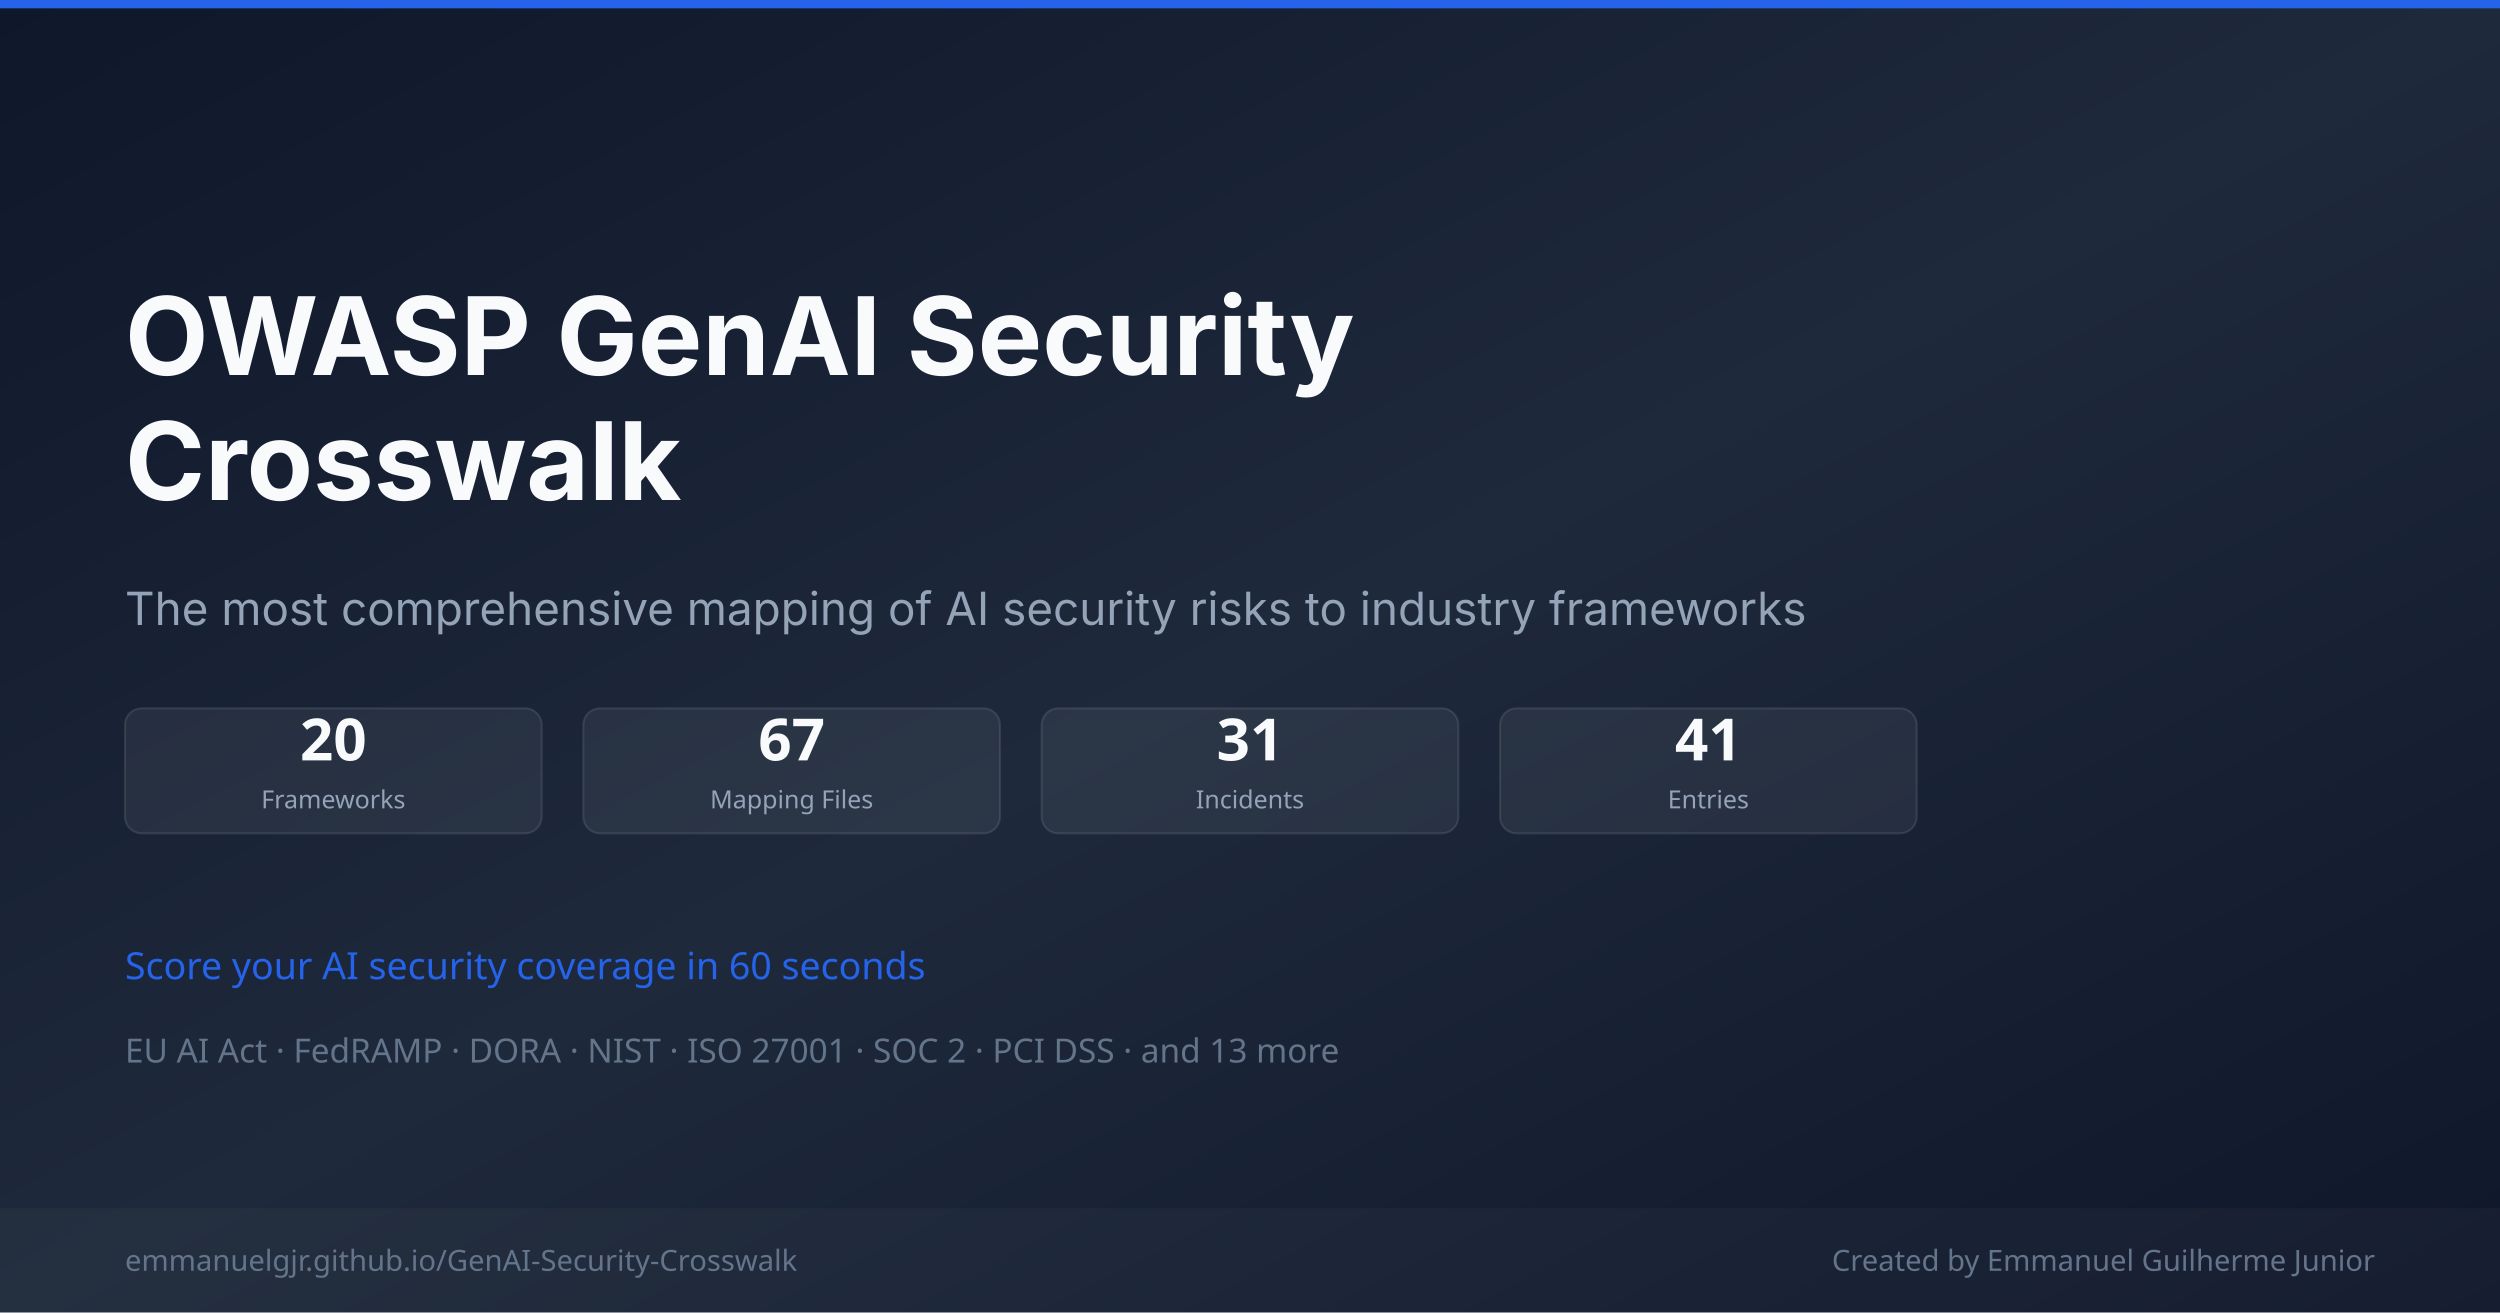
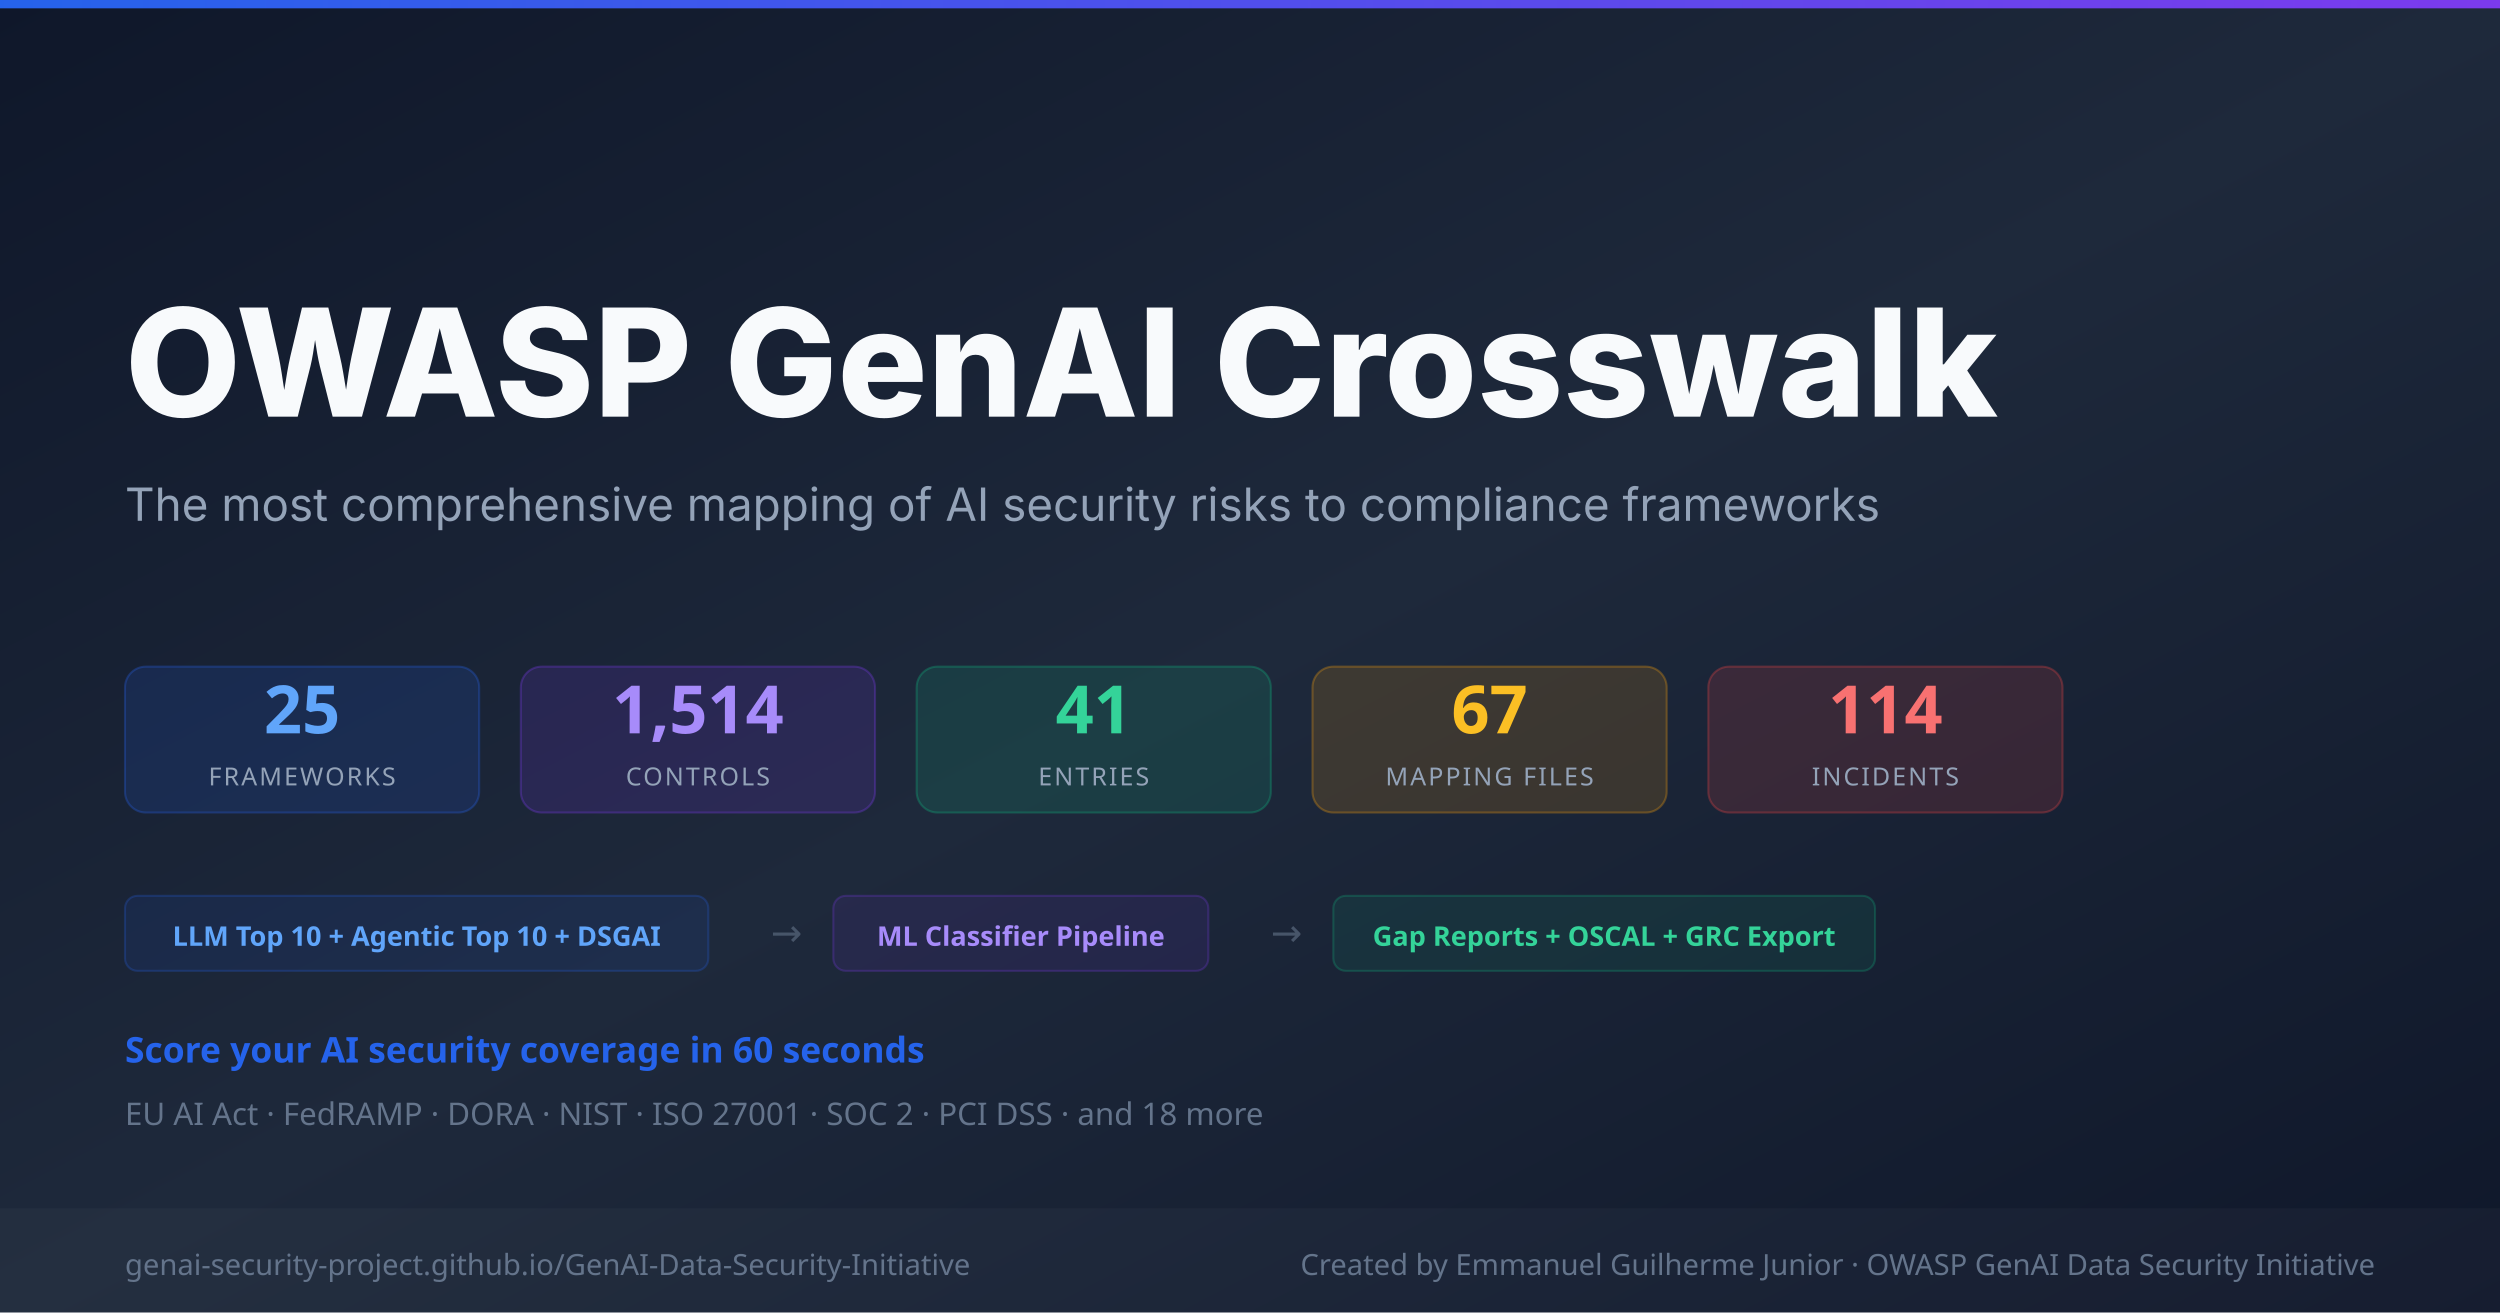
<svg xmlns="http://www.w3.org/2000/svg" width="1200" height="630" viewBox="0 0 1200 630">
  <defs>
    <linearGradient id="bg" x1="0%" y1="0%" x2="100%" y2="100%">
      <stop offset="0%" style="stop-color:#0f172a" />
      <stop offset="50%" style="stop-color:#1e293b" />
      <stop offset="100%" style="stop-color:#0f172a" />
    </linearGradient>
+     <linearGradient id="accent" x1="0%" y1="0%" x2="100%" y2="0%">
+       <stop offset="0%" style="stop-color:#2563eb" />
+       <stop offset="100%" style="stop-color:#7c3aed" />
+     </linearGradient>
  </defs>
  <rect width="1200" height="630" fill="url(#bg)" />
-   <rect y="0" width="1200" height="4" fill="#2563eb" />
-   <text x="60" y="180" font-family="system-ui,-apple-system,sans-serif" font-size="52" font-weight="bold" fill="#f8fafc">OWASP GenAI Security</text>
-   <text x="60" y="240" font-family="system-ui,-apple-system,sans-serif" font-size="52" font-weight="bold" fill="#f8fafc">Crosswalk</text>
-   <text x="60" y="300" font-family="system-ui,-apple-system,sans-serif" font-size="22" fill="#94a3b8">The most comprehensive mapping of AI security risks to industry frameworks</text>
-   <rect x="60" y="340" width="200" height="60" rx="8" fill="rgba(255,255,255,0.06)" stroke="rgba(255,255,255,0.1)" stroke-width="1" />
-   <text x="160" y="365" font-family="system-ui,sans-serif" font-size="28" font-weight="bold" fill="#f8fafc" text-anchor="middle">20</text>
-   <text x="160" y="388" font-family="system-ui,sans-serif" font-size="12" fill="#94a3b8" text-anchor="middle">Frameworks</text>
-   <rect x="280" y="340" width="200" height="60" rx="8" fill="rgba(255,255,255,0.06)" stroke="rgba(255,255,255,0.1)" stroke-width="1" />
-   <text x="380" y="365" font-family="system-ui,sans-serif" font-size="28" font-weight="bold" fill="#f8fafc" text-anchor="middle">67</text>
-   <text x="380" y="388" font-family="system-ui,sans-serif" font-size="12" fill="#94a3b8" text-anchor="middle">Mapping Files</text>
-   <rect x="500" y="340" width="200" height="60" rx="8" fill="rgba(255,255,255,0.06)" stroke="rgba(255,255,255,0.1)" stroke-width="1" />
-   <text x="600" y="365" font-family="system-ui,sans-serif" font-size="28" font-weight="bold" fill="#f8fafc" text-anchor="middle">31</text>
-   <text x="600" y="388" font-family="system-ui,sans-serif" font-size="12" fill="#94a3b8" text-anchor="middle">Incidents</text>
-   <rect x="720" y="340" width="200" height="60" rx="8" fill="rgba(255,255,255,0.06)" stroke="rgba(255,255,255,0.1)" stroke-width="1" />
-   <text x="820" y="365" font-family="system-ui,sans-serif" font-size="28" font-weight="bold" fill="#f8fafc" text-anchor="middle">41</text>
-   <text x="820" y="388" font-family="system-ui,sans-serif" font-size="12" fill="#94a3b8" text-anchor="middle">Entries</text>
-   <text x="60" y="470" font-family="system-ui,sans-serif" font-size="18" fill="#2563eb">Score your AI security coverage in 60 seconds</text>
-   <text x="60" y="510" font-family="system-ui,sans-serif" font-size="16" fill="#64748b">EU AI Act · FedRAMP · DORA · NIST · ISO 27001 · SOC 2 · PCI DSS · and 13 more</text>
+   <rect y="0" width="1200" height="4" fill="url(#accent)" />
+   <text x="60" y="200" font-family="system-ui,-apple-system,sans-serif" font-size="72" font-weight="800" fill="#f8fafc">OWASP GenAI Crosswalk</text>
+   <text x="60" y="250" font-family="system-ui,-apple-system,sans-serif" font-size="22" fill="#94a3b8">The most comprehensive mapping of AI security risks to compliance frameworks</text>
+   <rect x="60" y="320" width="170" height="70" rx="10" fill="rgba(37,99,235,0.15)" stroke="rgba(37,99,235,0.3)" stroke-width="1" />
+   <text x="145" y="352" font-family="system-ui,sans-serif" font-size="32" font-weight="800" fill="#60a5fa" text-anchor="middle">25</text>
+   <text x="145" y="377" font-family="system-ui,sans-serif" font-size="12" fill="#94a3b8" text-anchor="middle" letter-spacing="1">FRAMEWORKS</text>
+   <rect x="250" y="320" width="170" height="70" rx="10" fill="rgba(124,58,237,0.15)" stroke="rgba(124,58,237,0.3)" stroke-width="1" />
+   <text x="335" y="352" font-family="system-ui,sans-serif" font-size="32" font-weight="800" fill="#a78bfa" text-anchor="middle">1,514</text>
+   <text x="335" y="377" font-family="system-ui,sans-serif" font-size="12" fill="#94a3b8" text-anchor="middle" letter-spacing="1">CONTROLS</text>
+   <rect x="440" y="320" width="170" height="70" rx="10" fill="rgba(16,185,129,0.15)" stroke="rgba(16,185,129,0.3)" stroke-width="1" />
+   <text x="525" y="352" font-family="system-ui,sans-serif" font-size="32" font-weight="800" fill="#34d399" text-anchor="middle">41</text>
+   <text x="525" y="377" font-family="system-ui,sans-serif" font-size="12" fill="#94a3b8" text-anchor="middle" letter-spacing="1">ENTRIES</text>
+   <rect x="630" y="320" width="170" height="70" rx="10" fill="rgba(245,158,11,0.15)" stroke="rgba(245,158,11,0.3)" stroke-width="1" />
+   <text x="715" y="352" font-family="system-ui,sans-serif" font-size="32" font-weight="800" fill="#fbbf24" text-anchor="middle">67</text>
+   <text x="715" y="377" font-family="system-ui,sans-serif" font-size="12" fill="#94a3b8" text-anchor="middle" letter-spacing="1">MAPPING FILES</text>
+   <rect x="820" y="320" width="170" height="70" rx="10" fill="rgba(239,68,68,0.15)" stroke="rgba(239,68,68,0.3)" stroke-width="1" />
+   <text x="905" y="352" font-family="system-ui,sans-serif" font-size="32" font-weight="800" fill="#f87171" text-anchor="middle">114</text>
+   <text x="905" y="377" font-family="system-ui,sans-serif" font-size="12" fill="#94a3b8" text-anchor="middle" letter-spacing="1">INCIDENTS</text>
+   <rect x="60" y="430" width="280" height="36" rx="6" fill="rgba(37,99,235,0.1)" stroke="rgba(37,99,235,0.25)" stroke-width="1" />
+   <text x="200" y="454" font-family="system-ui,sans-serif" font-size="13" fill="#60a5fa" text-anchor="middle" font-weight="600">LLM Top 10 + Agentic Top 10 + DSGAI</text>
+   <text x="370" y="454" font-family="system-ui,sans-serif" font-size="18" fill="#475569">→</text>
+   <rect x="400" y="430" width="180" height="36" rx="6" fill="rgba(124,58,237,0.1)" stroke="rgba(124,58,237,0.25)" stroke-width="1" />
+   <text x="490" y="454" font-family="system-ui,sans-serif" font-size="13" fill="#a78bfa" text-anchor="middle" font-weight="600">ML Classifier Pipeline</text>
+   <text x="610" y="454" font-family="system-ui,sans-serif" font-size="18" fill="#475569">→</text>
+   <rect x="640" y="430" width="260" height="36" rx="6" fill="rgba(16,185,129,0.1)" stroke="rgba(16,185,129,0.25)" stroke-width="1" />
+   <text x="770" y="454" font-family="system-ui,sans-serif" font-size="13" fill="#34d399" text-anchor="middle" font-weight="600">Gap Reports + OSCAL + GRC Export</text>
+   <text x="60" y="510" font-family="system-ui,sans-serif" font-size="17" fill="#2563eb" font-weight="600">Score your AI security coverage in 60 seconds</text>
+   <text x="60" y="540" font-family="system-ui,sans-serif" font-size="15" fill="#64748b">EU AI Act  ·  FedRAMP  ·  DORA  ·  NIST  ·  ISO 27001  ·  SOC 2  ·  PCI DSS  ·  and 18 more</text>
  <rect y="580" width="1200" height="50" fill="rgba(255,255,255,0.03)" />
-   <text x="60" y="610" font-family="system-ui,sans-serif" font-size="14" fill="#64748b">emmanuelgjr.github.io/GenAI-Security-Crosswalk</text>
-   <text x="1140" y="610" font-family="system-ui,sans-serif" font-size="14" fill="#64748b" text-anchor="end">Created by Emmanuel Guilherme Junior</text>
+   <text x="60" y="612" font-family="system-ui,sans-serif" font-size="14" fill="#64748b">genai-security-project.github.io/GenAI-Data-Security-Initiative</text>
+   <text x="1140" y="612" font-family="system-ui,sans-serif" font-size="14" fill="#64748b" text-anchor="end">Created by Emmanuel Guilherme Junior  ·  OWASP GenAI Data Security Initiative</text>
</svg>
